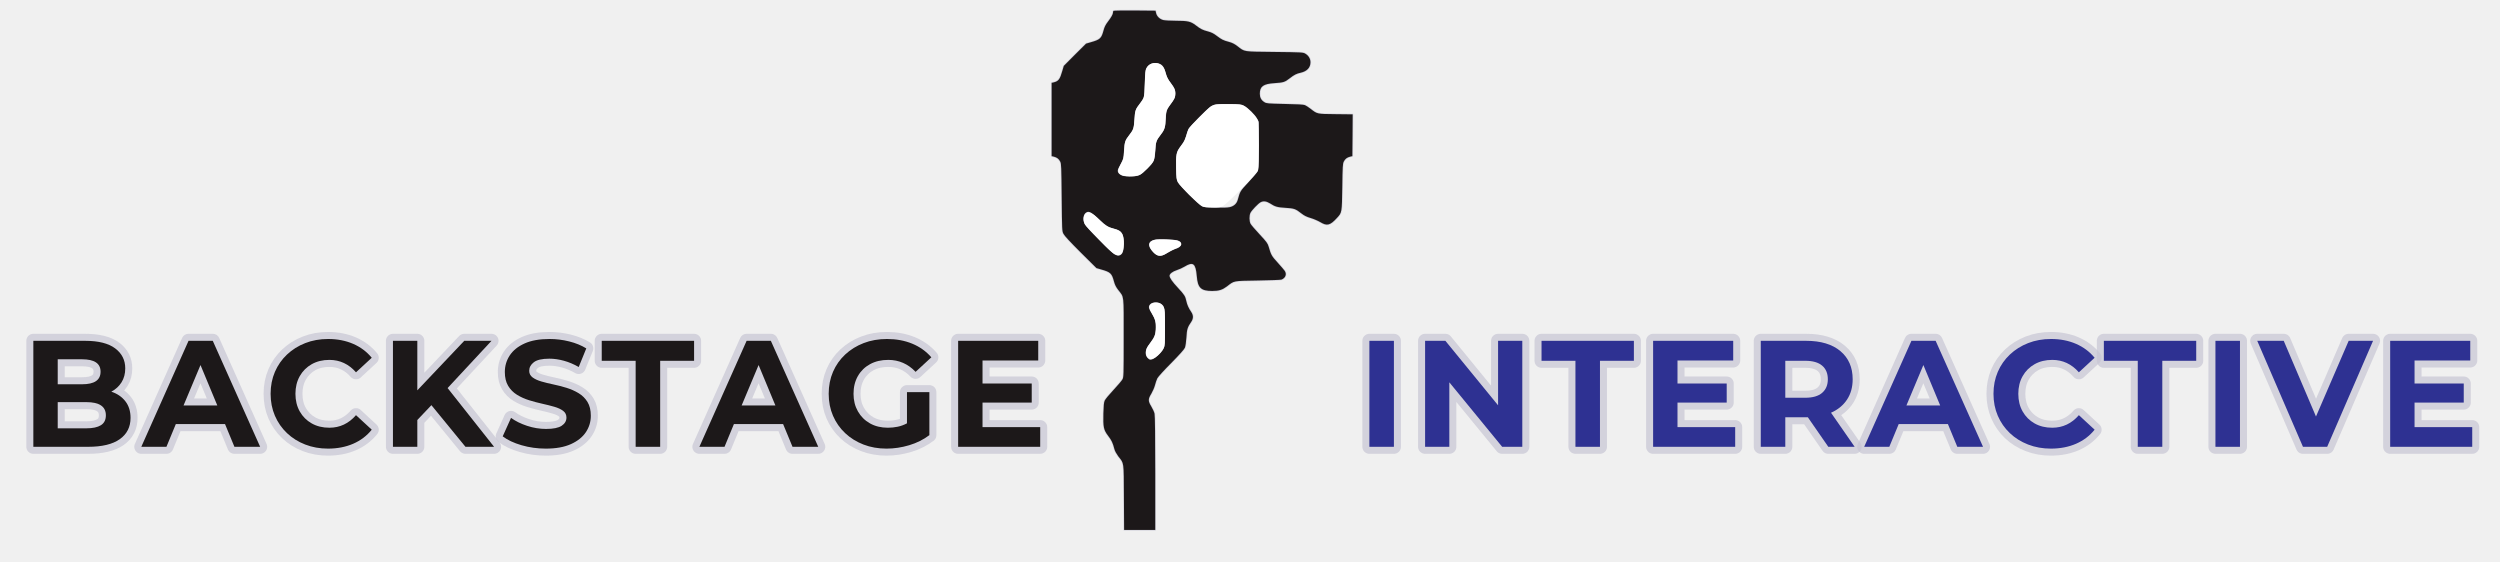
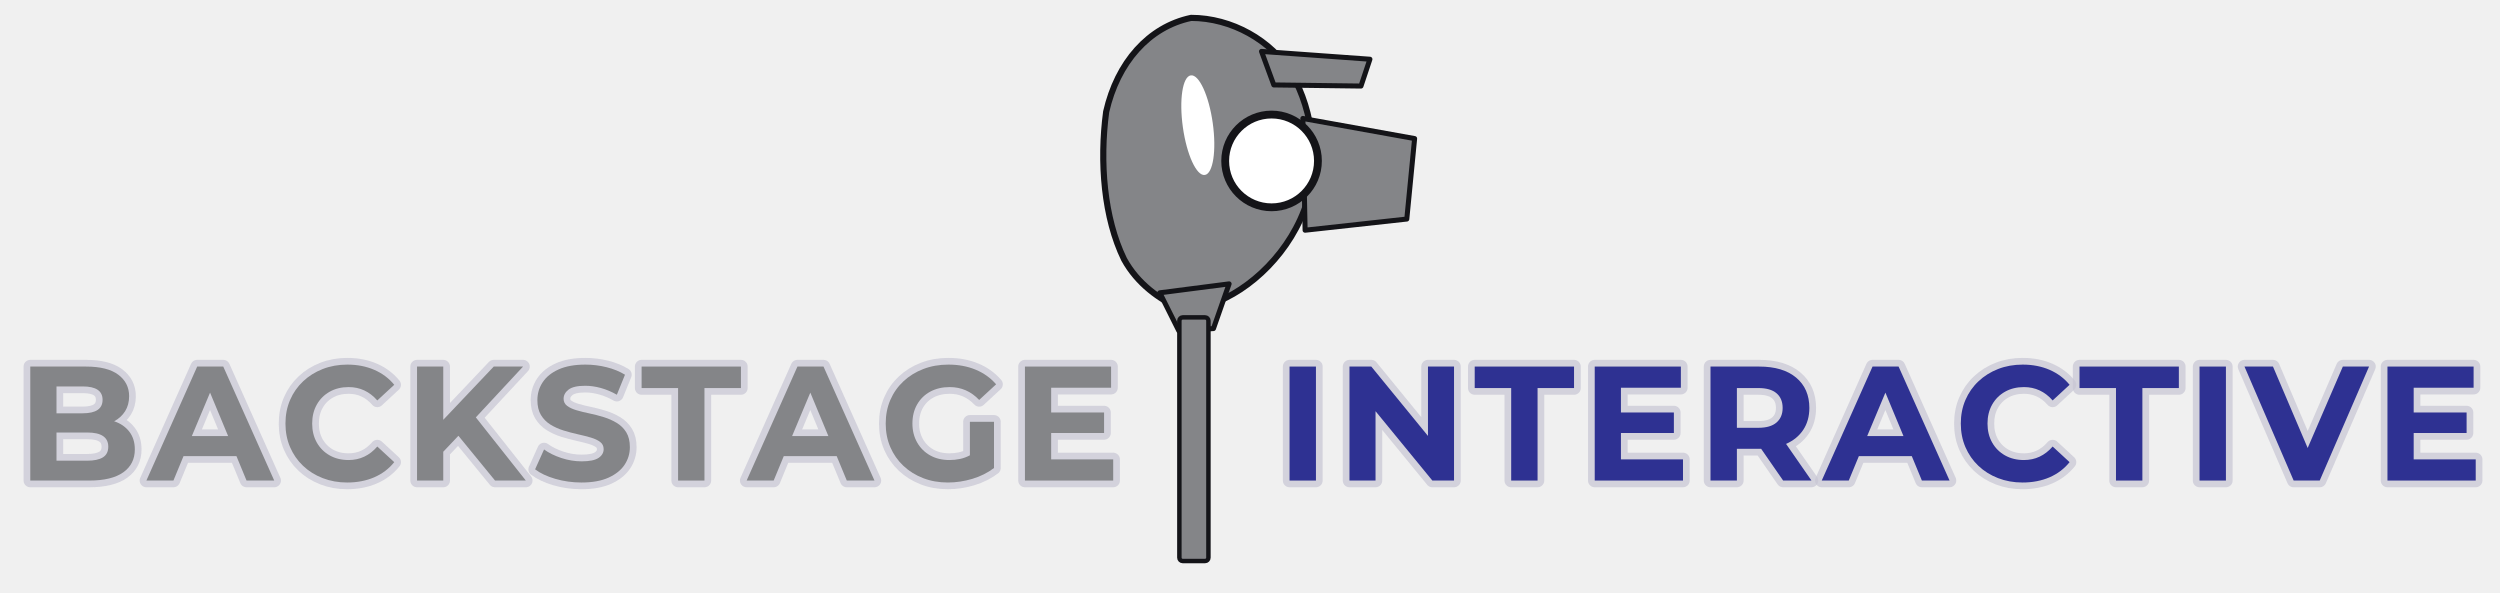
- <svg xmlns="http://www.w3.org/2000/svg" viewBox="0 0 240.60 54.00" role="img">
-   <g stroke="#c8c7d4" stroke-opacity="0.72" stroke-width="1.35" paint-order="stroke fill" stroke-linejoin="round" stroke-linecap="round">
-     <g fill="#1c1819">
-       <path fill="#1c1819" d="M3.209 43.0V32.8H8.193Q10.116 32.8 11.085 33.529Q12.054 34.257 12.054 35.452Q12.054 36.224 11.697 36.793Q11.34 37.361 10.714 37.696Q11.559 37.973 12.062 38.614Q12.564 39.255 12.564 40.217Q12.564 41.528 11.53 42.264Q10.495 43.0 8.484 43.0ZM5.555 41.222H8.309Q9.227 41.222 9.708 40.924Q10.189 40.625 10.189 39.969Q10.189 38.701 8.309 38.701H5.555ZM5.555 36.982H7.901Q9.679 36.982 9.679 35.773Q9.679 34.578 7.901 34.578H5.555Z" />
-       <path fill="#1c1819" d="M13.599 43.0 18.145 32.8H20.477L25.037 43.0H22.56L21.657 40.814H16.921L16.018 43.0ZM17.664 39.022H20.914L19.296 35.131Z" />
-       <path fill="#1c1819" d="M31.565 43.175Q30.385 43.175 29.372 42.781Q28.36 42.388 27.617 41.681Q26.873 40.975 26.458 40.013Q26.043 39.051 26.043 37.9Q26.043 36.749 26.458 35.787Q26.873 34.825 27.624 34.119Q28.374 33.412 29.38 33.019Q30.385 32.625 31.58 32.625Q32.906 32.625 33.984 33.091Q35.063 33.558 35.777 34.432L34.261 35.831Q33.212 34.636 31.697 34.636Q30.735 34.636 29.999 35.051Q29.263 35.467 28.848 36.202Q28.433 36.938 28.433 37.9Q28.433 38.862 28.848 39.598Q29.263 40.333 29.999 40.749Q30.735 41.164 31.697 41.164Q33.212 41.164 34.261 39.955L35.777 41.353Q35.063 42.242 33.984 42.709Q32.906 43.175 31.565 43.175Z" />
-       <path fill="#1c1819" d="M37.817 43.0V32.8H40.163V37.565L44.68 32.8H47.303L43.077 37.346L47.55 43.0H44.796L41.518 38.993L40.163 40.421V43.0Z" />
-       <path fill="#1c1819" d="M52.534 43.175Q51.31 43.175 50.188 42.847Q49.066 42.519 48.381 41.995L49.182 40.217Q49.823 40.683 50.727 40.982Q51.63 41.281 52.548 41.281Q53.597 41.281 54.056 40.975Q54.515 40.669 54.515 40.188Q54.515 39.78 54.195 39.539Q53.874 39.299 53.342 39.146Q52.811 38.993 52.184 38.854Q51.557 38.716 50.924 38.519Q50.29 38.323 49.758 37.995Q49.226 37.667 48.905 37.135Q48.585 36.603 48.585 35.802Q48.585 34.927 49.058 34.206Q49.532 33.485 50.486 33.055Q51.441 32.625 52.883 32.625Q53.845 32.625 54.778 32.858Q55.71 33.091 56.424 33.529L55.696 35.321Q54.982 34.913 54.26 34.716Q53.539 34.519 52.869 34.519Q51.82 34.519 51.375 34.862Q50.931 35.204 50.931 35.685Q50.931 36.079 51.251 36.319Q51.572 36.559 52.097 36.712Q52.621 36.865 53.255 36.997Q53.889 37.128 54.523 37.324Q55.157 37.521 55.688 37.842Q56.22 38.162 56.541 38.687Q56.861 39.211 56.861 40.013Q56.861 40.873 56.388 41.587Q55.914 42.301 54.953 42.738Q53.991 43.175 52.534 43.175Z" />
-       <path fill="#1c1819" d="M61.175 43.0V34.723H57.911V32.8H66.799V34.723H63.535V43.0Z" />
-       <path fill="#1c1819" d="M67.309 43.0 71.855 32.8H74.187L78.748 43.0H76.271L75.367 40.814H70.631L69.728 43.0ZM71.375 39.022H74.624L73.007 35.131Z" />
-       <path fill="#1c1819" d="M85.319 43.175Q84.11 43.175 83.097 42.781Q82.085 42.388 81.334 41.681Q80.584 40.975 80.168 40.013Q79.753 39.051 79.753 37.9Q79.753 36.749 80.168 35.787Q80.584 34.825 81.341 34.119Q82.099 33.412 83.119 33.019Q84.139 32.625 85.363 32.625Q86.704 32.625 87.797 33.077Q88.889 33.529 89.633 34.388L88.117 35.787Q87.024 34.636 85.48 34.636Q84.489 34.636 83.738 35.044Q82.988 35.452 82.565 36.188Q82.143 36.924 82.143 37.9Q82.143 38.847 82.565 39.59Q82.988 40.333 83.731 40.749Q84.474 41.164 85.451 41.164Q85.931 41.164 86.39 41.069Q86.849 40.975 87.287 40.741V37.74H89.443V41.878Q88.598 42.519 87.505 42.847Q86.412 43.175 85.319 43.175Z" />
-       <path fill="#1c1819" d="M92.212 43.0V32.8H99.92V34.694H94.558V36.909H99.293V38.745H94.558V41.106H100.109V43.0Z" />
+ <svg xmlns="http://www.w3.org/2000/svg" viewBox="0 0 223.70 53.00" role="img">
+   <g stroke="#c8c7d4" stroke-opacity="0.72" stroke-width="1.2" paint-order="stroke fill" stroke-linejoin="round" stroke-linecap="round">
+     <g fill="#848588">
+       <path fill="#848588" d="M2.709 43.0V32.8H7.693Q9.616 32.8 10.585 33.529Q11.554 34.257 11.554 35.452Q11.554 36.224 11.197 36.793Q10.84 37.361 10.214 37.696Q11.059 37.973 11.562 38.614Q12.064 39.255 12.064 40.217Q12.064 41.528 11.03 42.264Q9.995 43.0 7.984 43.0ZM5.055 41.222H7.809Q8.727 41.222 9.208 40.924Q9.689 40.625 9.689 39.969Q9.689 38.701 7.809 38.701H5.055ZM5.055 36.982H7.401Q9.179 36.982 9.179 35.773Q9.179 34.578 7.401 34.578H5.055Z" />
+       <path fill="#848588" d="M13.099 43.0 17.645 32.8H19.977L24.537 43.0H22.06L21.157 40.814H16.421L15.518 43.0ZM17.164 39.022H20.414L18.796 35.131Z" />
+       <path fill="#848588" d="M31.065 43.175Q29.885 43.175 28.872 42.781Q27.86 42.388 27.117 41.681Q26.373 40.975 25.958 40.013Q25.543 39.051 25.543 37.9Q25.543 36.749 25.958 35.787Q26.373 34.825 27.124 34.119Q27.874 33.412 28.88 33.019Q29.885 32.625 31.08 32.625Q32.406 32.625 33.484 33.091Q34.563 33.558 35.277 34.432L33.761 35.831Q32.712 34.636 31.197 34.636Q30.235 34.636 29.499 35.051Q28.763 35.467 28.348 36.202Q27.933 36.938 27.933 37.9Q27.933 38.862 28.348 39.598Q28.763 40.333 29.499 40.749Q30.235 41.164 31.197 41.164Q32.712 41.164 33.761 39.955L35.277 41.353Q34.563 42.242 33.484 42.709Q32.406 43.175 31.065 43.175Z" />
+       <path fill="#848588" d="M37.317 43.0V32.8H39.663V37.565L44.18 32.8H46.803L42.577 37.346L47.05 43.0H44.296L41.018 38.993L39.663 40.421V43.0Z" />
+       <path fill="#848588" d="M52.034 43.175Q50.81 43.175 49.688 42.847Q48.566 42.519 47.881 41.995L48.682 40.217Q49.323 40.683 50.227 40.982Q51.13 41.281 52.048 41.281Q53.097 41.281 53.556 40.975Q54.015 40.669 54.015 40.188Q54.015 39.78 53.695 39.539Q53.374 39.299 52.842 39.146Q52.311 38.993 51.684 38.854Q51.057 38.716 50.424 38.519Q49.79 38.323 49.258 37.995Q48.726 37.667 48.405 37.135Q48.085 36.603 48.085 35.802Q48.085 34.927 48.558 34.206Q49.032 33.485 49.986 33.055Q50.941 32.625 52.383 32.625Q53.345 32.625 54.278 32.858Q55.21 33.091 55.924 33.529L55.196 35.321Q54.482 34.913 53.76 34.716Q53.039 34.519 52.369 34.519Q51.32 34.519 50.875 34.862Q50.431 35.204 50.431 35.685Q50.431 36.079 50.751 36.319Q51.072 36.559 51.597 36.712Q52.121 36.865 52.755 36.997Q53.389 37.128 54.023 37.324Q54.657 37.521 55.188 37.842Q55.72 38.162 56.041 38.687Q56.361 39.211 56.361 40.013Q56.361 40.873 55.888 41.587Q55.414 42.301 54.453 42.738Q53.491 43.175 52.034 43.175Z" />
+       <path fill="#848588" d="M60.675 43.0V34.723H57.411V32.8H66.299V34.723H63.035V43.0Z" />
+       <path fill="#848588" d="M66.809 43.0 71.355 32.8H73.687L78.248 43.0H75.771L74.867 40.814H70.131L69.228 43.0ZM70.875 39.022H74.124L72.507 35.131Z" />
+       <path fill="#848588" d="M84.819 43.175Q83.61 43.175 82.597 42.781Q81.585 42.388 80.834 41.681Q80.084 40.975 79.668 40.013Q79.253 39.051 79.253 37.9Q79.253 36.749 79.668 35.787Q80.084 34.825 80.841 34.119Q81.599 33.412 82.619 33.019Q83.639 32.625 84.863 32.625Q86.204 32.625 87.297 33.077Q88.389 33.529 89.133 34.388L87.617 35.787Q86.524 34.636 84.98 34.636Q83.989 34.636 83.238 35.044Q82.488 35.452 82.065 36.188Q81.643 36.924 81.643 37.9Q81.643 38.847 82.065 39.59Q82.488 40.333 83.231 40.749Q83.974 41.164 84.951 41.164Q85.431 41.164 85.89 41.069Q86.349 40.975 86.787 40.741V37.74H88.943V41.878Q88.098 42.519 87.005 42.847Q85.912 43.175 84.819 43.175Z" />
+       <path fill="#848588" d="M91.712 43.0V32.8H99.42V34.694H94.058V36.909H98.793V38.745H94.058V41.106H99.609V43.0Z" />
    </g>
    <g fill="#2e3192">
-       <path fill="#2e3192" d="M131.789 43.0V32.8H134.15V43.0Z" />
-       <path fill="#2e3192" d="M137.151 43.0V32.8H139.104L144.175 39.007V32.8H146.506V43.0H144.568L139.483 36.793V43.0Z" />
-       <path fill="#2e3192" d="M151.621 43.0V34.723H148.357V32.8H157.245V34.723H153.981V43.0Z" />
-       <path fill="#2e3192" d="M159.096 43.0V32.8H166.804V34.694H161.442V36.909H166.178V38.745H161.442V41.106H166.994V43.0Z" />
-       <path fill="#2e3192" d="M169.456 43.0V32.8H173.813Q175.941 32.8 177.121 33.791Q178.301 34.782 178.301 36.501Q178.301 37.638 177.755 38.461Q177.208 39.284 176.217 39.721L178.491 43.0H175.955L173.988 40.159Q173.93 40.159 173.871 40.159H171.817V43.0ZM171.817 38.279H173.74Q174.819 38.279 175.365 37.805Q175.911 37.332 175.911 36.501Q175.911 35.656 175.365 35.19Q174.819 34.723 173.74 34.723H171.817Z" />
-       <path fill="#2e3192" d="M179.409 43.0 183.955 32.8H186.286L190.847 43.0H188.37L187.467 40.814H182.731L181.827 43.0ZM183.474 39.022H186.723L185.106 35.131Z" />
-       <path fill="#2e3192" d="M197.375 43.175Q196.195 43.175 195.182 42.781Q194.169 42.388 193.426 41.681Q192.683 40.975 192.268 40.013Q191.853 39.051 191.853 37.9Q191.853 36.749 192.268 35.787Q192.683 34.825 193.434 34.119Q194.184 33.412 195.189 33.019Q196.195 32.625 197.39 32.625Q198.716 32.625 199.794 33.091Q200.872 33.558 201.586 34.432L200.071 35.831Q199.022 34.636 197.506 34.636Q196.545 34.636 195.809 35.051Q195.073 35.467 194.658 36.202Q194.242 36.938 194.242 37.9Q194.242 38.862 194.658 39.598Q195.073 40.333 195.809 40.749Q196.545 41.164 197.506 41.164Q199.022 41.164 200.071 39.955L201.586 41.353Q200.872 42.242 199.794 42.709Q198.716 43.175 197.375 43.175Z" />
-       <path fill="#2e3192" d="M205.739 43.0V34.723H202.475V32.8H211.364V34.723H208.1V43.0Z" />
-       <path fill="#2e3192" d="M213.214 43.0V32.8H215.575V43.0Z" />
-       <path fill="#2e3192" d="M221.637 43.0 217.236 32.8H219.786L222.89 40.086L226.037 32.8H228.383L223.968 43.0Z" />
-       <path fill="#2e3192" d="M230.03 43.0V32.8H237.738V34.694H232.376V36.909H237.111V38.745H232.376V41.106H237.927V43.0Z" />
+       <path fill="#2e3192" d="M115.389 43.0V32.8H117.75V43.0Z" />
+       <path fill="#2e3192" d="M120.751 43.0V32.8H122.704L127.775 39.007V32.8H130.106V43.0H128.168L123.083 36.793V43.0Z" />
+       <path fill="#2e3192" d="M135.221 43.0V34.723H131.957V32.8H140.845V34.723H137.581V43.0Z" />
+       <path fill="#2e3192" d="M142.696 43.0V32.8H150.404V34.694H145.042V36.909H149.778V38.745H145.042V41.106H150.594V43.0Z" />
+       <path fill="#2e3192" d="M153.056 43.0V32.8H157.413Q159.541 32.8 160.721 33.791Q161.901 34.782 161.901 36.501Q161.901 37.638 161.355 38.461Q160.808 39.284 159.817 39.721L162.091 43.0H159.555L157.588 40.159Q157.53 40.159 157.471 40.159H155.417V43.0ZM155.417 38.279H157.34Q158.419 38.279 158.965 37.805Q159.511 37.332 159.511 36.501Q159.511 35.656 158.965 35.19Q158.419 34.723 157.34 34.723H155.417Z" />
+       <path fill="#2e3192" d="M163.009 43.0 167.555 32.8H169.886L174.447 43.0H171.97L171.067 40.814H166.331L165.427 43.0ZM167.074 39.022H170.323L168.706 35.131Z" />
+       <path fill="#2e3192" d="M180.975 43.175Q179.795 43.175 178.782 42.781Q177.769 42.388 177.026 41.681Q176.283 40.975 175.868 40.013Q175.453 39.051 175.453 37.9Q175.453 36.749 175.868 35.787Q176.283 34.825 177.034 34.119Q177.784 33.412 178.789 33.019Q179.795 32.625 180.99 32.625Q182.316 32.625 183.394 33.091Q184.472 33.558 185.186 34.432L183.671 35.831Q182.622 34.636 181.106 34.636Q180.145 34.636 179.409 35.051Q178.673 35.467 178.258 36.202Q177.842 36.938 177.842 37.9Q177.842 38.862 178.258 39.598Q178.673 40.333 179.409 40.749Q180.145 41.164 181.106 41.164Q182.622 41.164 183.671 39.955L185.186 41.353Q184.472 42.242 183.394 42.709Q182.316 43.175 180.975 43.175Z" />
+       <path fill="#2e3192" d="M189.339 43.0V34.723H186.075V32.8H194.964V34.723H191.7V43.0Z" />
+       <path fill="#2e3192" d="M196.814 43.0V32.8H199.175V43.0Z" />
+       <path fill="#2e3192" d="M205.237 43.0 200.836 32.8H203.386L206.49 40.086L209.637 32.8H211.983L207.568 43.0Z" />
+       <path fill="#2e3192" d="M213.63 43.0V32.8H221.338V34.694H215.976V36.909H220.711V38.745H215.976V41.106H221.527V43.0Z" />
    </g>
  </g>
-   <g transform="translate(101.180,1.000) scale(0.0625,0.0625)">
-     <g transform="translate(0,800.000) scale(0.1,-0.1)" stroke="#c8c7d4" stroke-opacity="0.72" stroke-width="21.60" paint-order="stroke fill" stroke-linejoin="round" stroke-linecap="round">
-       <path fill="#1c1819" d="M957 7993 c-4 -3 -7 -15 -7 -25 0 -27 -26 -73 -80 -144 -34 -44 -52 -80 -65 -130 -33 -124 -53 -144 -195 -184 l-75 -22 -172 -171 -171 -172 -22 -75 c-37 -130 -58 -159 -131 -178 l-34 -8 0 -564 0 -564 34 -8 c50 -13 77 -35 98 -76 17 -34 18 -78 23 -552 5 -508 5 -516 27 -560 15 -31 101 -123 265 -287 l243 -241 75 -22 c142 -40 162 -60 195 -184 13 -50 31 -86 65 -130 93 -121 85 -52 85 -736 0 -586 -1 -606 -20 -642 -11 -20 -73 -94 -138 -163 -66 -70 -126 -143 -135 -164 -12 -26 -17 -78 -20 -197 -5 -212 3 -253 73 -345 54 -71 72 -109 96 -203 7 -30 32 -74 59 -111 92 -119 85 -66 88 -632 l3 -503 239 0 240 0 0 873 c0 559 -4 888 -11 917 -5 25 -28 75 -50 111 -51 84 -51 114 1 198 21 36 47 95 56 131 9 36 25 83 36 105 11 22 107 128 214 235 128 130 199 209 210 235 10 25 19 86 24 160 7 125 16 155 75 241 16 23 25 51 25 74 0 23 -9 51 -25 74 -41 60 -64 112 -76 168 -16 77 -30 98 -130 206 -87 93 -129 154 -129 186 0 30 46 65 110 86 36 11 90 36 120 54 133 82 174 51 190 -145 15 -182 62 -228 237 -229 103 0 157 17 227 70 117 90 88 84 476 91 190 3 354 9 365 14 62 26 83 84 48 135 -9 14 -58 70 -108 126 -93 101 -102 118 -139 246 -15 51 -31 73 -139 189 -67 72 -130 145 -139 162 -22 41 -23 128 -2 170 20 40 119 143 156 163 43 23 89 17 144 -17 80 -52 113 -61 239 -69 134 -8 155 -15 248 -88 42 -33 79 -51 140 -69 45 -13 112 -42 148 -63 104 -63 151 -52 257 64 77 84 76 77 82 476 4 318 7 359 23 392 21 41 48 63 98 76 l34 8 3 322 2 321 -262 3 c-294 3 -281 1 -388 84 -30 23 -68 48 -85 55 -20 9 -121 15 -310 18 -265 6 -282 7 -315 28 -48 30 -70 71 -70 130 0 113 54 152 228 163 136 9 158 16 232 74 69 54 106 73 168 86 98 22 152 78 152 161 0 55 -29 103 -80 133 -33 20 -54 21 -475 26 -495 6 -452 -1 -571 90 -44 34 -81 52 -130 65 -87 23 -113 36 -190 95 -44 34 -81 52 -130 65 -87 23 -113 36 -190 95 -79 60 -121 70 -310 70 -80 0 -165 5 -190 11 -55 14 -99 56 -111 106 l-9 38 -320 3 c-176 1 -323 -1 -327 -5z m719 -819 c42 -20 66 -60 89 -148 13 -50 31 -86 65 -130 66 -86 80 -117 80 -176 0 -58 -15 -92 -76 -170 -58 -75 -65 -96 -73 -235 -9 -133 -16 -155 -87 -245 -58 -75 -65 -96 -73 -235 -10 -148 -21 -172 -128 -276 -109 -107 -124 -114 -258 -114 -93 0 -115 3 -145 21 -49 28 -59 62 -33 110 77 146 75 137 82 266 9 136 16 157 87 248 58 75 65 96 73 235 9 133 16 155 87 245 23 30 48 69 55 85 7 18 15 109 18 225 5 170 9 200 27 234 36 70 132 97 210 60z m1291 -642 c63 -33 165 -133 199 -194 l29 -53 0 -365 c0 -346 -1 -367 -20 -402 -11 -20 -75 -95 -142 -167 -125 -134 -126 -137 -162 -268 -16 -59 -60 -99 -124 -113 -32 -8 -116 -11 -222 -8 -153 3 -174 5 -212 25 -55 30 -336 311 -365 365 -21 39 -23 58 -26 224 -4 205 2 240 53 311 19 26 46 64 60 83 13 19 32 64 41 100 9 36 25 82 35 103 23 45 307 330 352 354 58 30 80 32 272 30 176 -2 193 -4 232 -25z m-2351 -1650 c17 -9 75 -57 128 -107 107 -99 135 -116 216 -135 126 -29 155 -72 155 -230 0 -116 -16 -162 -60 -182 -54 -24 -124 32 -402 322 -118 123 -141 152 -152 193 -17 58 -3 117 32 142 27 19 44 18 83 -3z m1326 -423 c89 -23 72 -105 -26 -130 -25 -6 -80 -33 -123 -60 -107 -68 -156 -65 -229 13 -90 95 -77 166 34 189 46 10 294 1 344 -12z m-252 -978 c57 -40 60 -61 60 -365 0 -260 -1 -283 -20 -322 -36 -73 -153 -174 -203 -174 -27 0 -65 43 -72 83 -10 51 10 102 72 184 63 82 83 139 83 233 0 84 -17 140 -63 213 -47 73 -54 100 -33 132 30 45 122 54 176 16z" />
-     </g>
-     <g transform="translate(0,800.000) scale(0.1,-0.1)">
-       <path fill="#ffffff" d="M1540 7179 c-33 -13 -59 -38 -78 -74 -12 -23 -17 -74 -22 -230 -6 -223 -7 -224 -86 -325 -58 -75 -65 -96 -73 -235 -9 -133 -16 -155 -87 -245 -58 -75 -65 -96 -73 -236 -8 -118 -9 -124 -49 -197 -48 -87 -52 -124 -19 -155 50 -47 226 -53 312 -12 53 26 190 166 211 216 10 24 19 87 24 159 8 134 14 152 90 251 54 71 70 124 70 237 0 92 12 134 55 194 78 108 87 123 92 162 9 66 -5 106 -62 182 -52 69 -70 106 -94 195 -26 98 -121 149 -211 113z M2519 6547 c-63 -18 -84 -35 -255 -209 -142 -143 -153 -157 -169 -213 -34 -116 -46 -143 -100 -214 -69 -92 -78 -133 -73 -345 3 -142 6 -166 26 -207 32 -65 333 -361 387 -380 25 -9 82 -14 150 -14 94 0 117 3 155 22 68 34 523 494 541 548 20 58 20 712 0 769 -18 52 -159 198 -219 228 -43 21 -62 23 -222 25 -118 2 -190 -2 -221 -10z M521 4864 c-30 -38 -32 -104 -4 -159 17 -34 378 -402 437 -446 49 -36 94 -38 125 -5 46 49 53 235 11 304 -26 42 -58 61 -142 84 -79 21 -132 54 -198 123 -119 125 -186 153 -229 99z M1617 4470 c-109 -14 -137 -77 -72 -163 74 -97 135 -109 230 -47 34 22 90 51 125 65 71 28 100 50 100 76 0 29 -47 57 -103 63 -105 11 -224 13 -280 6z M1536 3479 c-39 -30 -34 -70 19 -158 50 -83 60 -127 53 -239 -5 -86 -19 -118 -83 -202 -57 -74 -67 -94 -68 -147 -1 -92 68 -130 144 -77 54 37 107 98 130 148 17 37 19 68 19 311 0 244 -2 274 -19 312 -12 25 -32 48 -50 57 -43 23 -113 21 -145 -5z" />
-     </g>
+   <g transform="translate(13.380,0)" stroke-linejoin="round" stroke-linecap="round">
+     <path fill="#848588" stroke="#141418" stroke-width="0.55" d="M93.2 1.6     C89.4 2.4 86.6 5.6 85.6 10     C85 14.5 85.4 19.5 87.2 23.2     C88.4 25.4 90.4 26.8 92.2 27.6     L92.2 29.2 L95.0 29.2 L95.0 27.2     C98.5 26 102.2 22.5 103.6 18     C104.6 14.8 104.2 10 102.2 6.6     C100.4 3.6 96.8 1.6 93.2 1.6 Z" />
+     <path fill="#848588" stroke="#141418" stroke-width="0.45" d="M99.5 4.6 L109.2 5.3 L108.4 7.7 L100.6 7.6 Z" />
+     <path fill="#848588" stroke="#141418" stroke-width="0.45" d="M103.2 10.6 L113.2 12.4 L112.5 19.6 L103.4 20.6 Z" />
+     <path fill="#848588" stroke="#141418" stroke-width="0.45" d="M90.4 26.2 L96.6 25.4 L95.2 29.4 L92.1 29.6 Z" />
+     <rect x="92.15" y="28.4" width="2.6" height="21.8" rx="0.3" fill="#848588" stroke="#141418" stroke-width="0.4" />
+     <circle cx="100.4" cy="14.4" r="4.15" fill="#ffffff" stroke="#141418" stroke-width="0.7" />
+     <ellipse cx="93.8" cy="11.2" rx="1.35" ry="4.5" fill="#ffffff" stroke="none" transform="rotate(-8 93.8 11.2)" />
  </g>
</svg>
